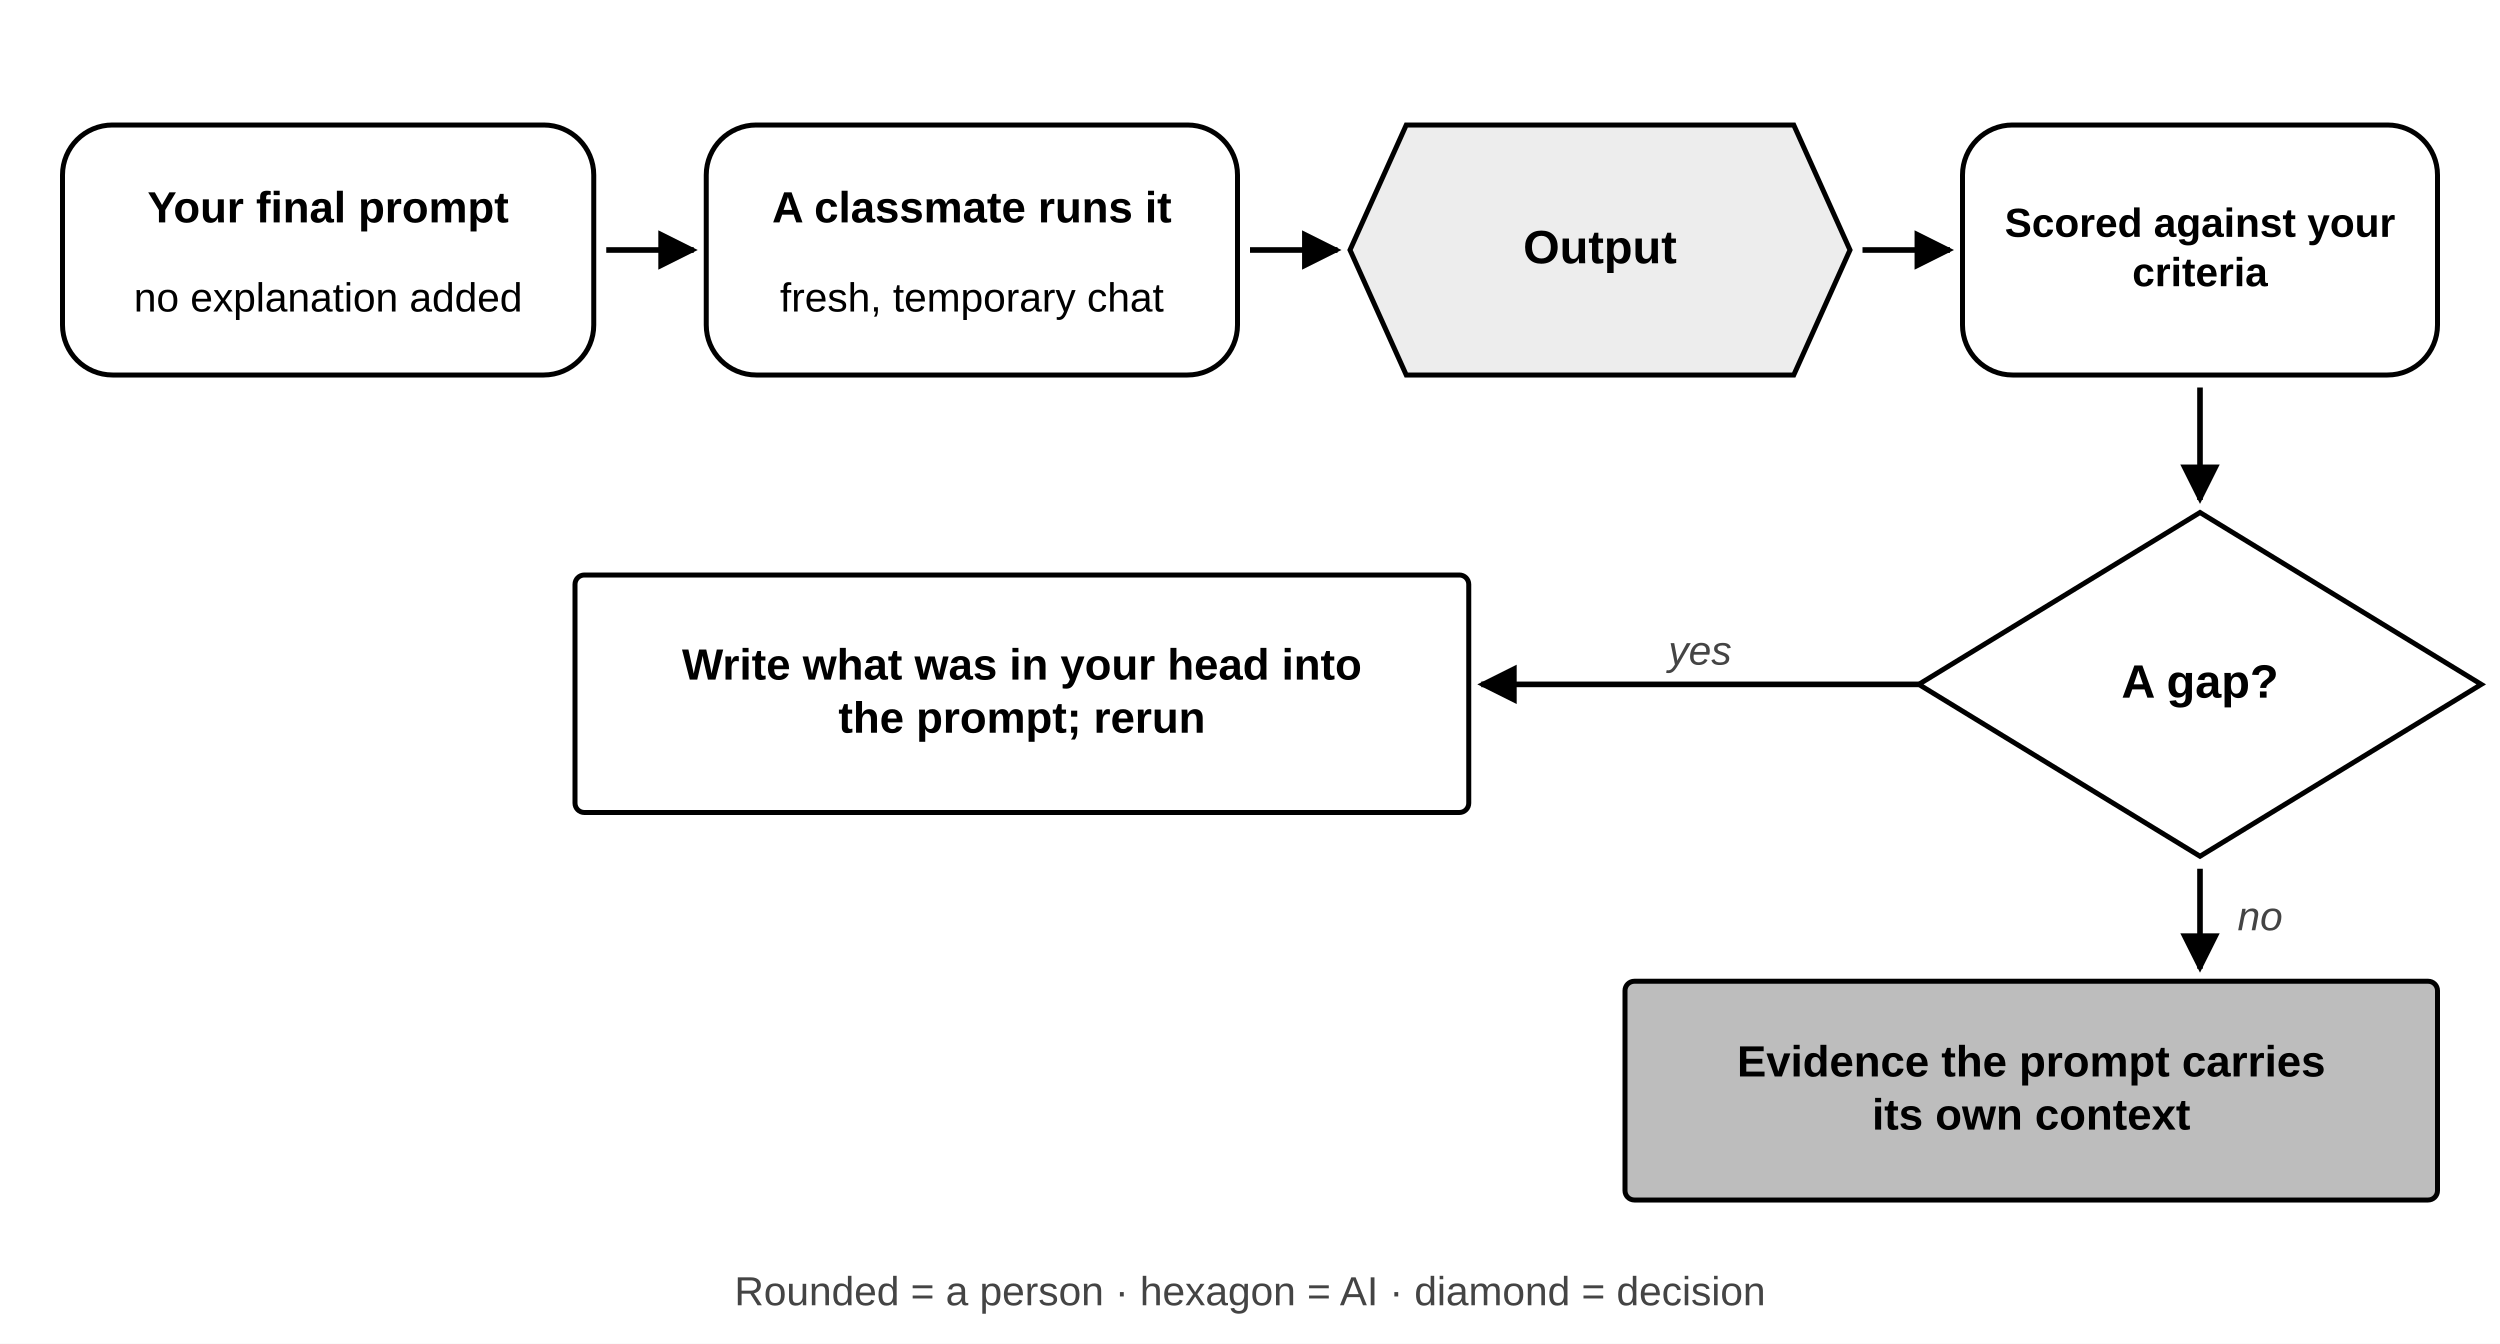
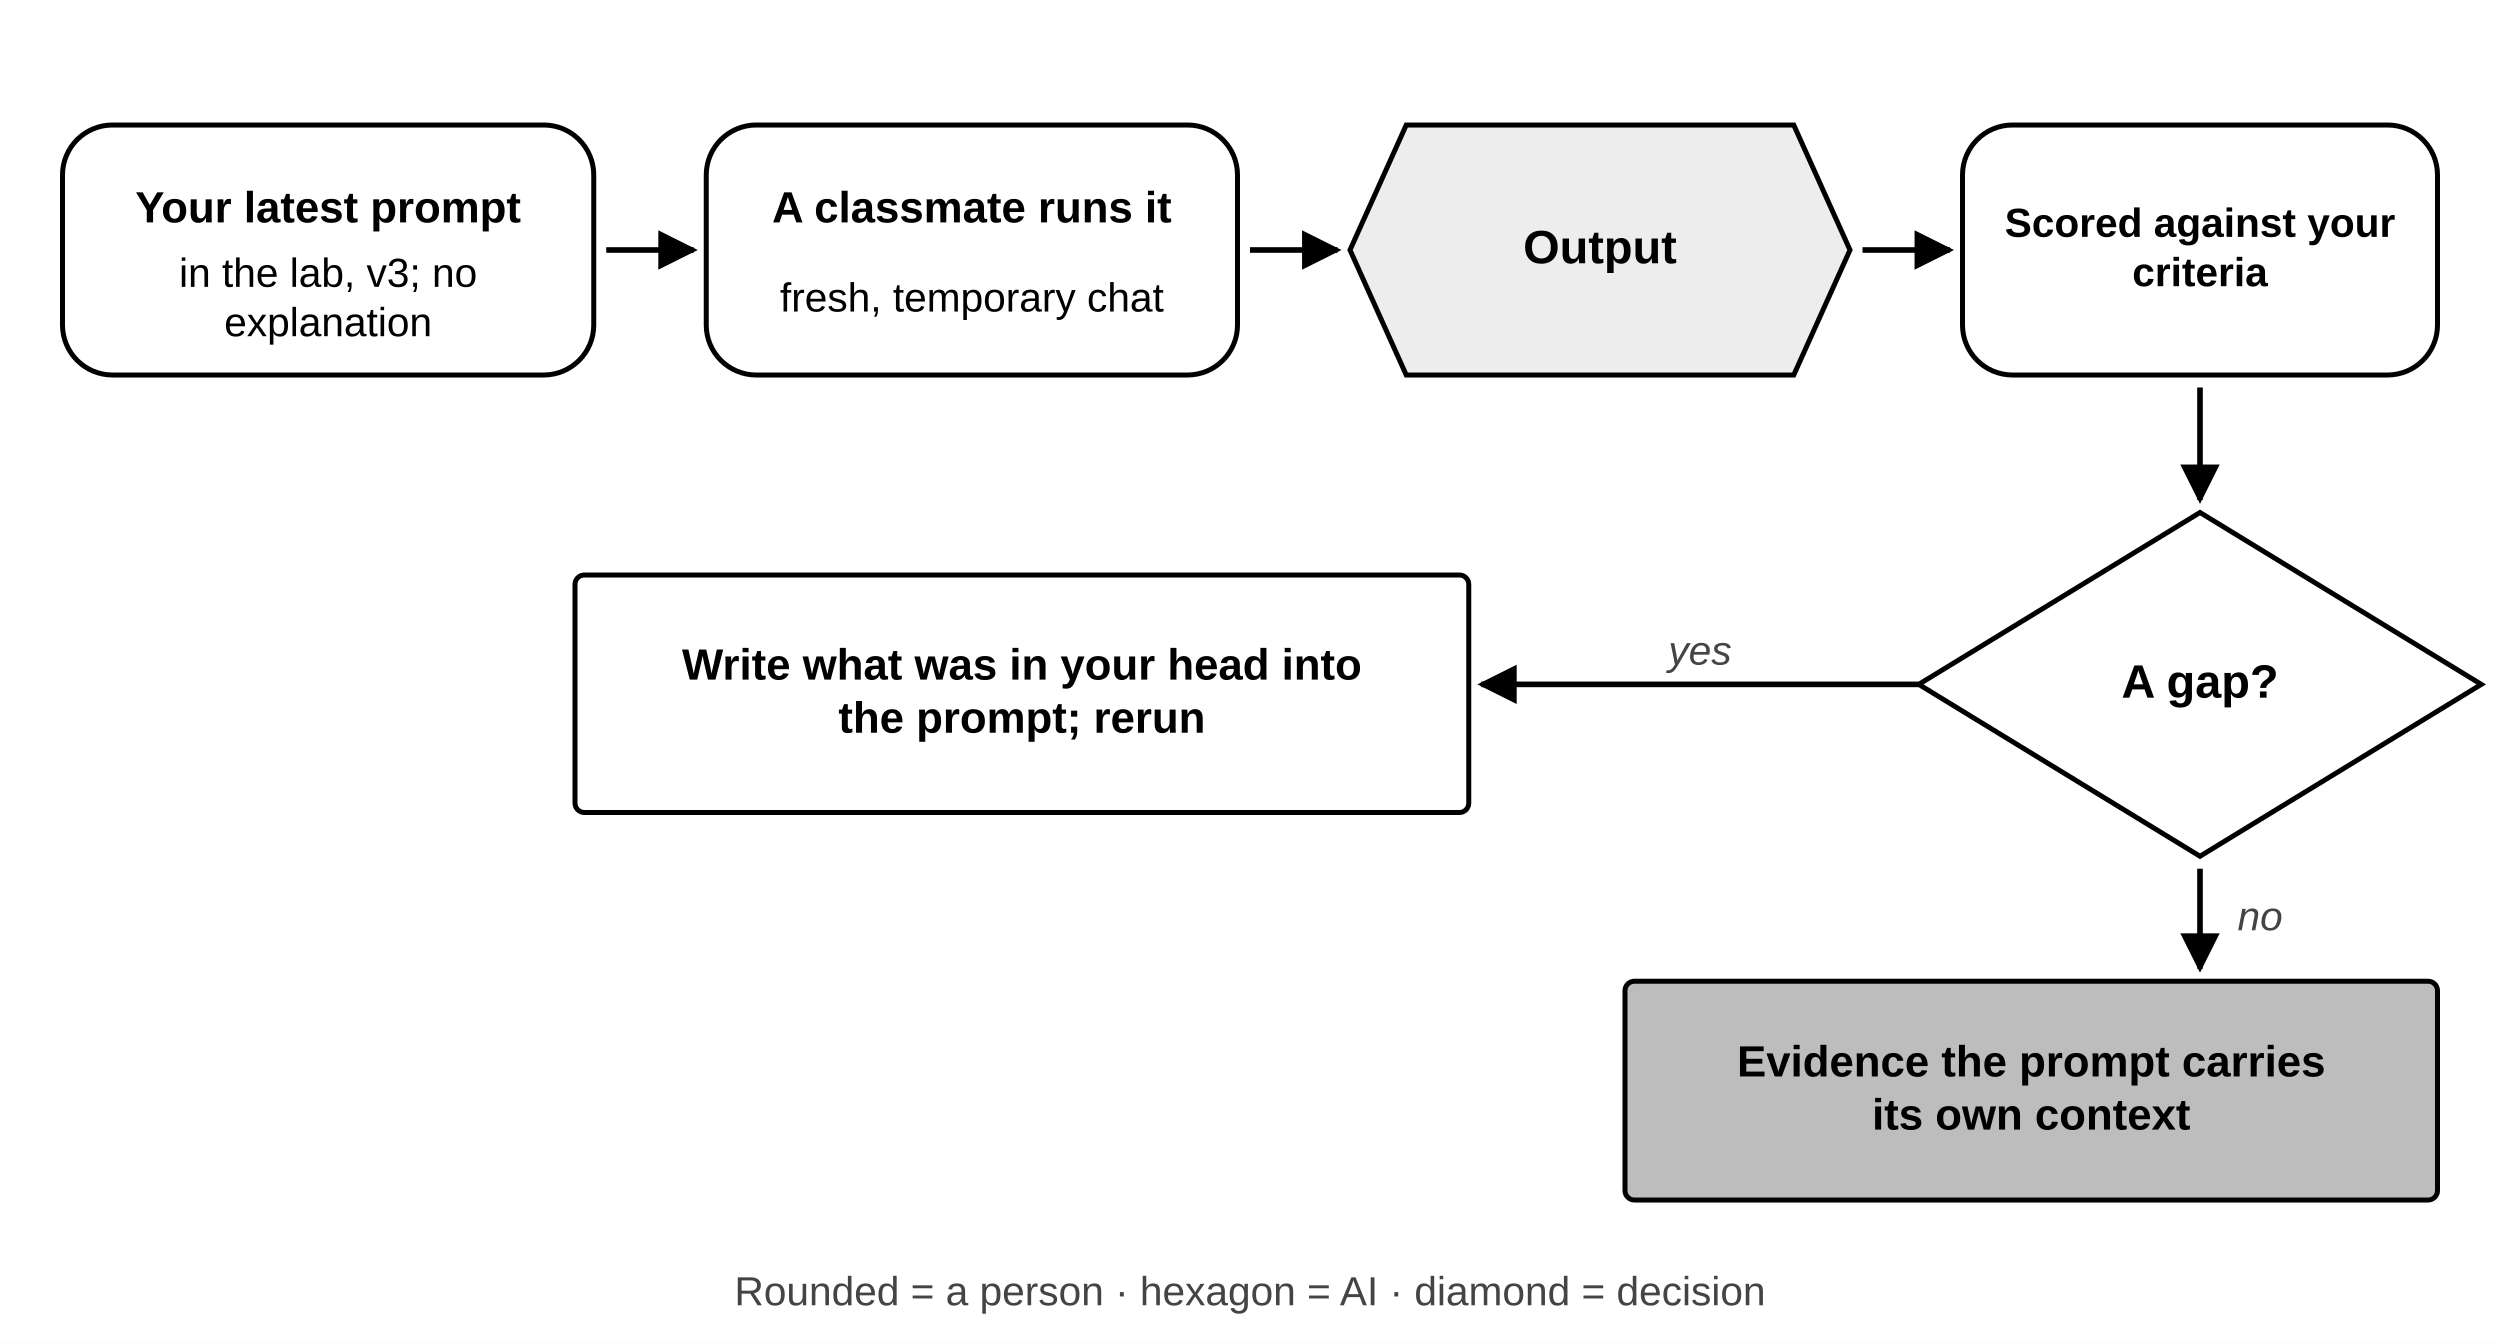
<svg xmlns="http://www.w3.org/2000/svg" viewBox="0 0 800 430" width="800" height="430" role="img" font-family="'Source Sans 3', 'Source Sans Pro', 'Helvetica Neue', Arial, sans-serif">
  <defs>
    <marker id="arrow-gray" viewBox="0 0 10 10" refX="9" refY="5" markerWidth="7" markerHeight="7" orient="auto-start-reverse">
      <path d="M0,0 L10,5 L0,10 z" fill="#000000" />
    </marker>
    <pattern id="hatch" patternUnits="userSpaceOnUse" width="8" height="8" patternTransform="rotate(45)">
      <rect width="8" height="8" fill="#FFFFFF" />
      <line x1="0" y1="0" x2="0" y2="8" stroke="#9A9A9A" stroke-width="1.3" />
    </pattern>
    <pattern id="dots" patternUnits="userSpaceOnUse" width="7" height="7">
      <rect width="7" height="7" fill="#FFFFFF" />
      <circle cx="3.5" cy="3.5" r="1.2" fill="#000" />
    </pattern>
  </defs>
  <rect width="800" height="430" fill="#FFFFFF" />
  <rect x="20" y="40" width="170" height="80" rx="16" fill="#FFFFFF" stroke="#000000" stroke-width="1.6" />
-   <text x="105.0" y="67.2" font-size="14" font-weight="600" text-anchor="middle" dominant-baseline="middle" fill="#000000" style="">Your final prompt</text>
-   <text x="105.0" y="96.0" font-size="13" font-weight="normal" text-anchor="middle" dominant-baseline="middle" fill="#000000" style="">no explanation added</text>
+   <text x="105.0" y="67.2" font-size="14" font-weight="600" text-anchor="middle" dominant-baseline="middle" fill="#000000" style="">Your latest prompt</text>
+   <text x="105.0" y="88.1" font-size="13" font-weight="normal" text-anchor="middle" dominant-baseline="middle" fill="#000000" style="">in the lab, v3; no</text>
+   <text x="105.0" y="103.9" font-size="13" font-weight="normal" text-anchor="middle" dominant-baseline="middle" fill="#000000" style="">explanation</text>
  <path d="M194.0,80.0 L222.0,80.0" fill="none" stroke="#000000" stroke-width="1.8" marker-end="url(#arrow-gray)" />
  <rect x="226" y="40" width="170" height="80" rx="16" fill="#FFFFFF" stroke="#000000" stroke-width="1.6" />
  <text x="311.0" y="67.2" font-size="14" font-weight="600" text-anchor="middle" dominant-baseline="middle" fill="#000000" style="">A classmate runs it</text>
  <text x="311.0" y="96.0" font-size="13" font-weight="normal" text-anchor="middle" dominant-baseline="middle" fill="#000000" style="">fresh, temporary chat</text>
  <path d="M400.0,80.0 L428.0,80.0" fill="none" stroke="#000000" stroke-width="1.8" marker-end="url(#arrow-gray)" />
  <polygon points="450.0,40.0 574.0,40.0 592.0,80.0 574.0,120.0 450.0,120.0 432.0,80.0" fill="#EDEDED" stroke="#000000" stroke-width="1.6" />
  <text x="512.0" y="80.0" font-size="15" font-weight="600" text-anchor="middle" dominant-baseline="middle" fill="#000000" style="">Output</text>
  <path d="M596.0,80.0 L624.0,80.0" fill="none" stroke="#000000" stroke-width="1.8" marker-end="url(#arrow-gray)" />
  <rect x="628" y="40" width="152" height="80" rx="16" fill="#FFFFFF" stroke="#000000" stroke-width="1.6" />
  <text x="704.0" y="72.1" font-size="13" font-weight="600" text-anchor="middle" dominant-baseline="middle" fill="#000000" style="">Scored against your</text>
  <text x="704.0" y="87.9" font-size="13" font-weight="600" text-anchor="middle" dominant-baseline="middle" fill="#000000" style="">criteria</text>
  <path d="M704.0,124.0 L704.0,160.0" fill="none" stroke="#000000" stroke-width="1.8" marker-end="url(#arrow-gray)" />
  <polygon points="704.0,164.0 794.0,219.0 704.0,274.0 614.0,219.0" fill="#FFFFFF" stroke="#000000" stroke-width="1.6" />
  <text x="704.0" y="219.0" font-size="15" font-weight="600" text-anchor="middle" dominant-baseline="middle" fill="#000000" style="">A gap?</text>
  <path d="M614.0,219.0 L474.0,219.0" fill="none" stroke="#000000" stroke-width="1.8" marker-end="url(#arrow-gray)" />
  <text x="544.0" y="209.0" font-size="13" font-weight="normal" text-anchor="middle" dominant-baseline="middle" fill="#444444" style="font-style:italic;">yes</text>
  <rect x="184" y="184" width="286" height="76" rx="3" fill="#FFFFFF" stroke="#000000" stroke-width="1.6" />
  <text x="327.0" y="213.5" font-size="14" font-weight="600" text-anchor="middle" dominant-baseline="middle" fill="#000000" style="">Write what was in your head into</text>
  <text x="327.0" y="230.5" font-size="14" font-weight="600" text-anchor="middle" dominant-baseline="middle" fill="#000000" style="">the prompt; rerun</text>
  <path d="M704.0,278.0 L704.0,310.0" fill="none" stroke="#000000" stroke-width="1.8" marker-end="url(#arrow-gray)" />
  <text x="716.0" y="294.0" font-size="13" font-weight="normal" text-anchor="start" dominant-baseline="middle" fill="#444444" style="font-style:italic;">no</text>
  <rect x="520" y="314" width="260" height="70" rx="3" fill="#BDBDBD" stroke="#000000" stroke-width="1.6" />
  <text x="650.0" y="340.5" font-size="14" font-weight="600" text-anchor="middle" dominant-baseline="middle" fill="#000000" style="">Evidence the prompt carries</text>
  <text x="650.0" y="357.5" font-size="14" font-weight="600" text-anchor="middle" dominant-baseline="middle" fill="#000000" style="">its own context</text>
  <text x="400.0" y="414.0" font-size="13" font-weight="normal" text-anchor="middle" dominant-baseline="middle" fill="#444444" style="">Rounded = a person · hexagon = AI · diamond = decision</text>
</svg>
